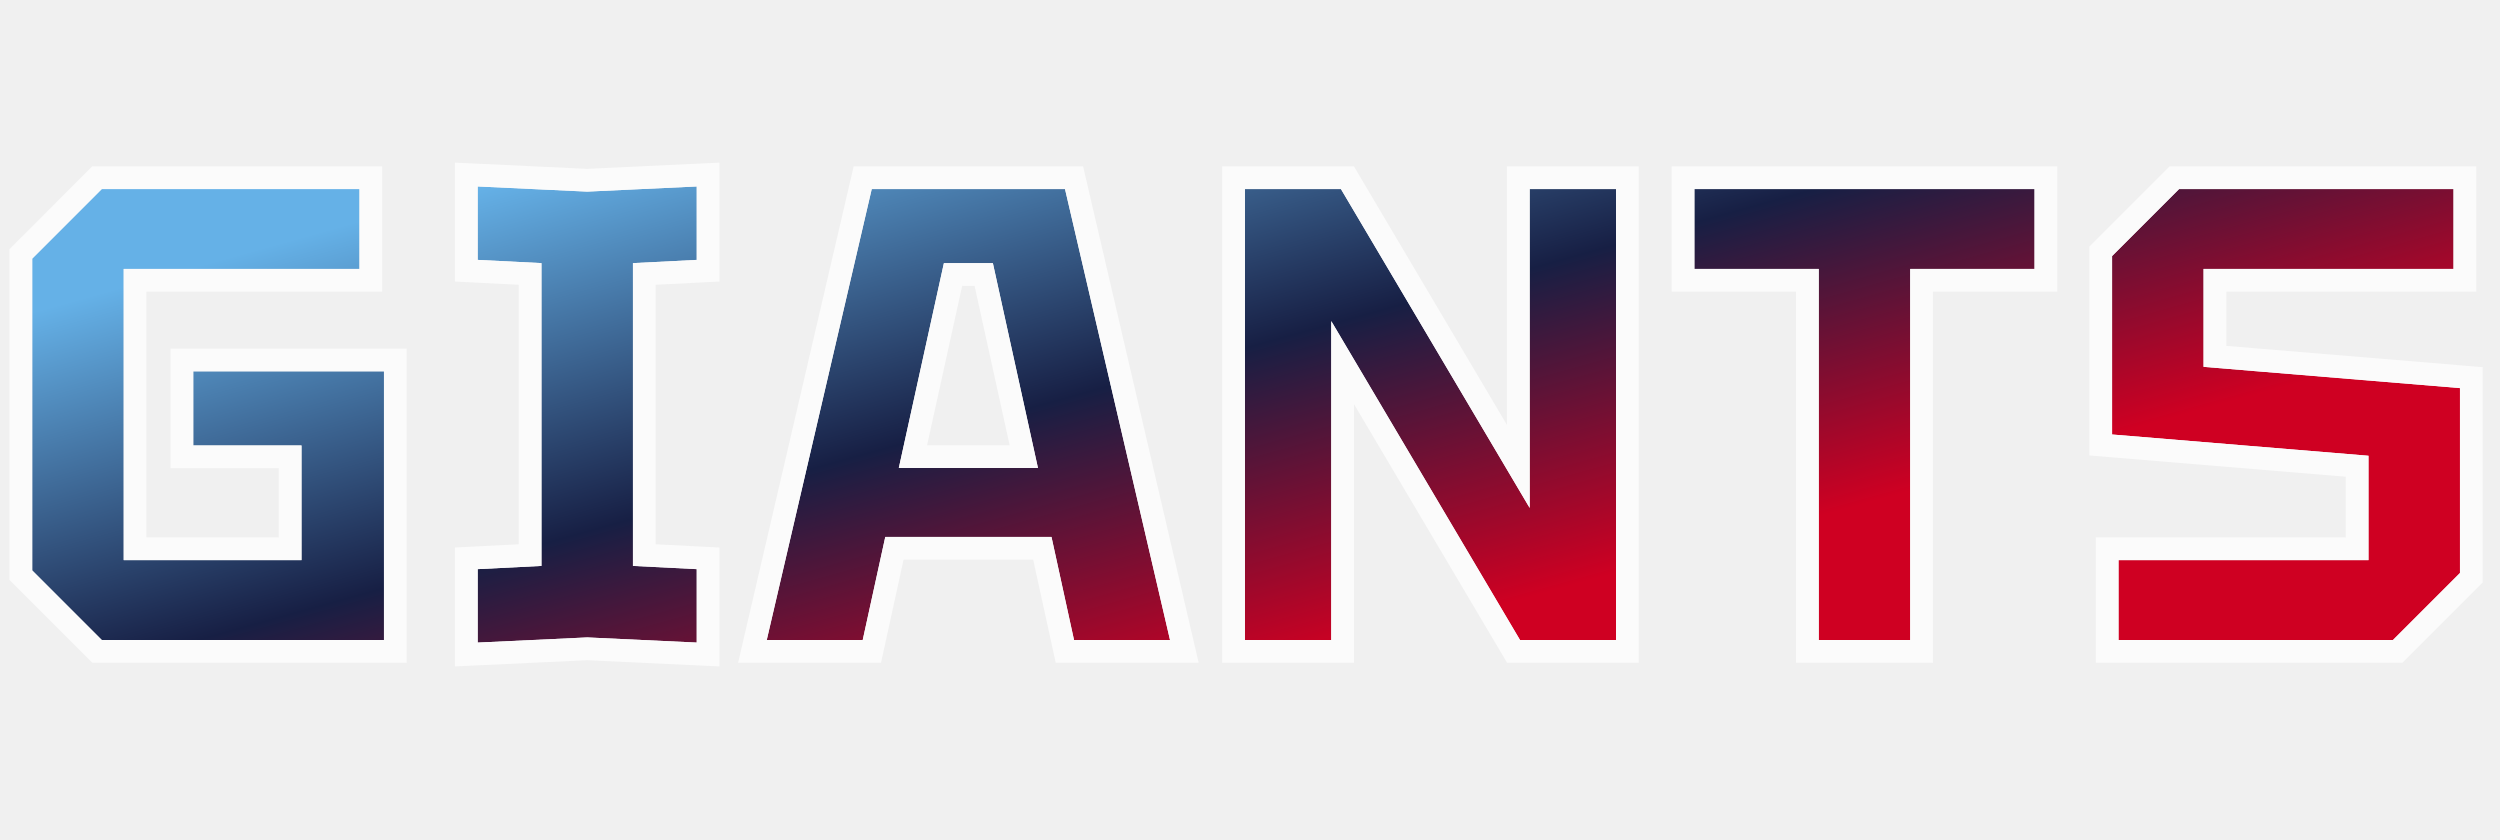
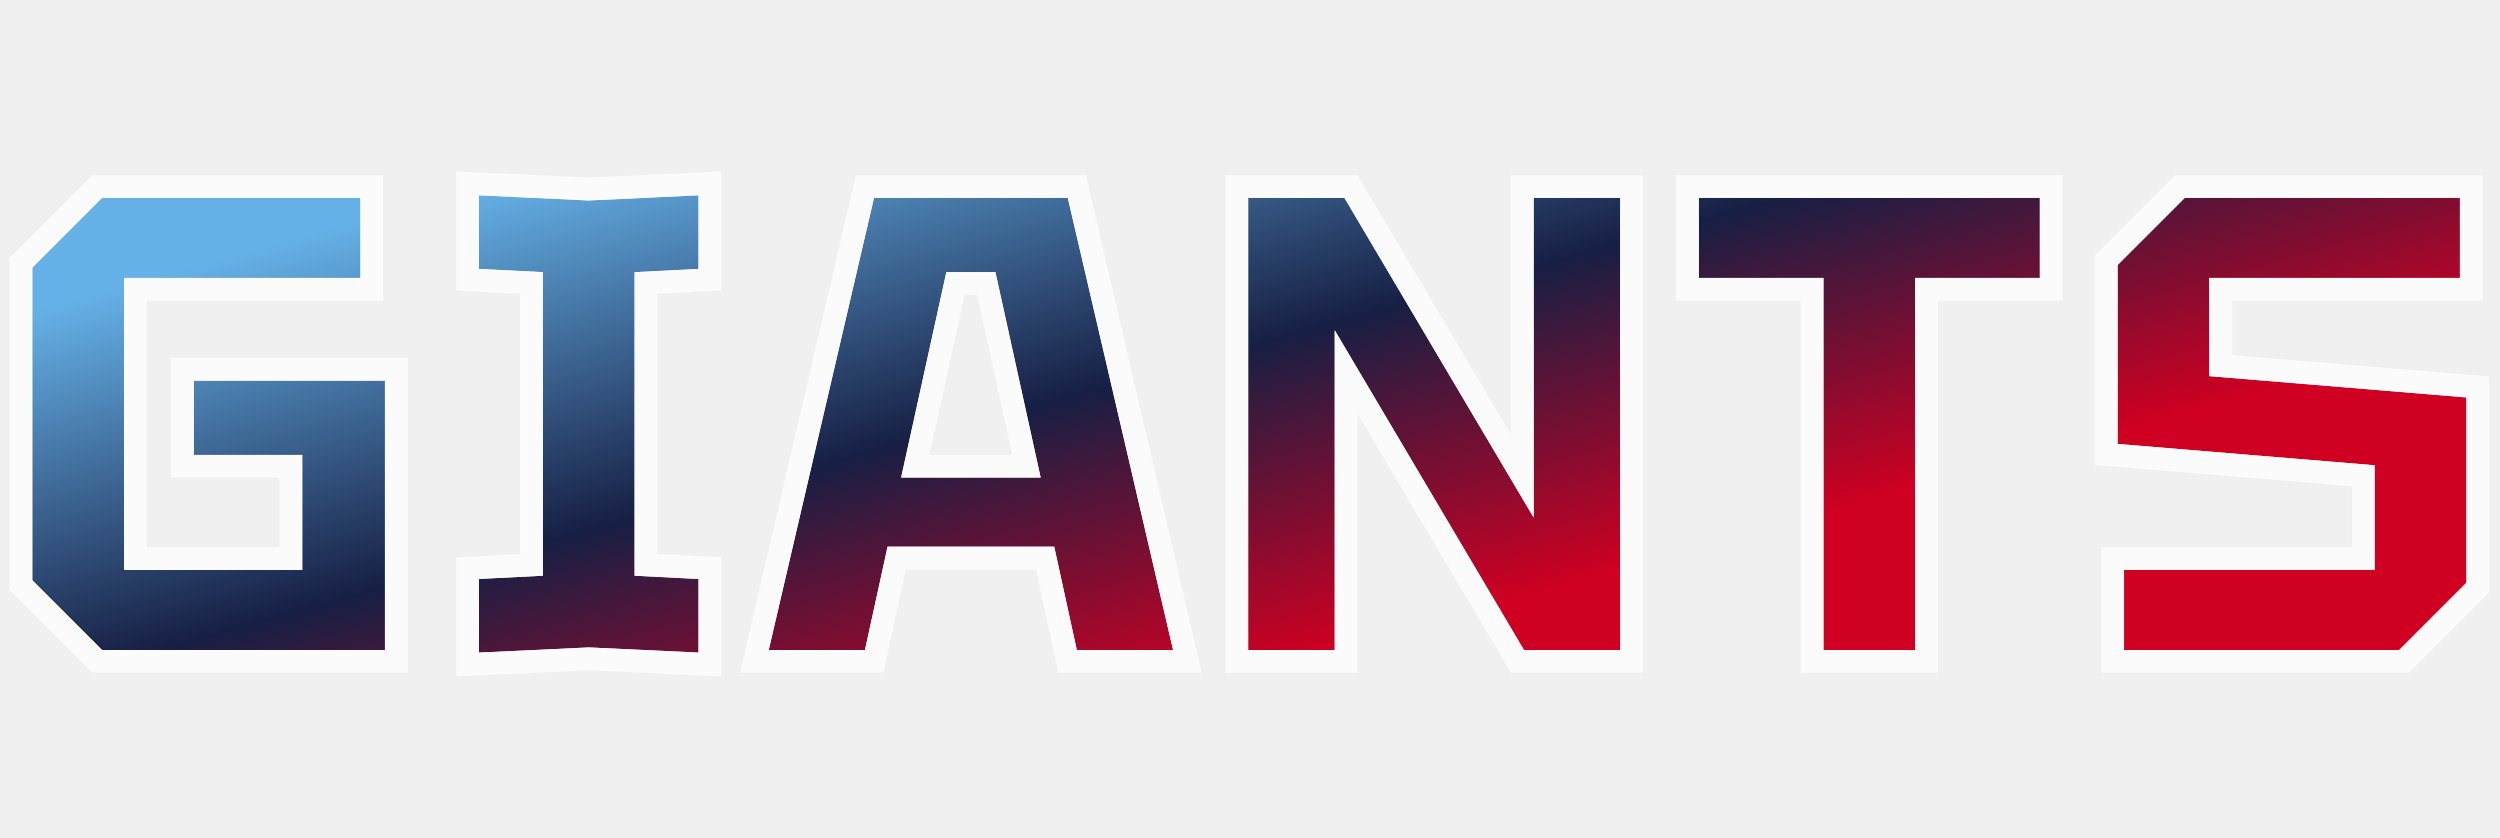
- <svg xmlns="http://www.w3.org/2000/svg" width="125" height="42" viewBox="0 0 125 42" fill="none">
-   <mask id="path-1-outside-1_6494_33528" maskUnits="userSpaceOnUse" x="0" y="8" width="125" height="26" fill="black">
-     <rect fill="white" y="8" width="125" height="26" />
-     <path d="M1.611 28.521V12.931L5.089 9.452H17.974V13.446H6.185V28.006H15.075V22.272H9.663V18.568H19.198V32H5.089L1.611 28.521ZM23.884 32.129V28.457L27.073 28.296V13.156L23.884 12.995V9.323L29.36 9.581L34.836 9.323V12.995L31.647 13.156V28.296L34.836 28.457V32.129L29.36 31.871L23.884 32.129ZM38.337 32L43.587 9.452H53.25L58.501 32H53.701L52.574 26.846H44.264L43.136 32H38.337ZM44.94 23.4H51.898L49.643 13.156H47.195L44.94 23.4ZM62.247 32V9.452H67.046L76.484 25.397V9.452H80.8V32H76.001L66.563 16.055V32H62.247ZM90.937 32V13.446H84.72V9.452H101.727V13.446H95.511V32H90.937ZM105.926 32V28.006H118.424V22.788L105.604 21.725V12.802L108.954 9.452H122.676V13.446H110.178V18.343L122.998 19.405V28.65L119.648 32H105.926Z" />
+ <svg xmlns="http://www.w3.org/2000/svg" width="200" height="67" fill="none" viewBox="0 0 200 67">
+   <mask id="b" width="200" height="42" x="0" y="13" fill="#000" maskUnits="userSpaceOnUse">
+     <path fill="#fff" d="M0 13h200v42H0z" />
+     <path d="M2.584 46.42V21.41l5.58-5.58h20.669v6.407H9.92v23.356h14.261v-9.198h-8.68v-5.942h15.294V52H8.164zm35.73 5.787v-5.89l5.115-.26V21.773l-5.115-.258v-5.89l8.784.412 8.784-.413v5.89l-5.115.259v24.286l5.115.258v5.89l-8.784-.413zM61.498 52l8.423-36.17h15.501L93.845 52h-7.7l-1.808-8.267H71.006L69.197 52zm10.593-13.796h11.161l-3.617-16.432h-3.927zM99.854 52V15.83h7.699l15.14 25.577V15.83h6.924V52h-7.699l-15.14-25.577V52zm46.023 0V22.237h-9.972V15.83h27.282v6.407h-9.972V52zm24.046 0v-6.407h20.049v-8.371l-20.565-1.705V21.204l5.373-5.374h22.013v6.407h-20.049v7.854l20.565 1.705v14.83L191.935 52z" />
  </mask>
-   <path d="M1.611 28.521V12.931L5.089 9.452H17.974V13.446H6.185V28.006H15.075V22.272H9.663V18.568H19.198V32H5.089L1.611 28.521ZM23.884 32.129V28.457L27.073 28.296V13.156L23.884 12.995V9.323L29.36 9.581L34.836 9.323V12.995L31.647 13.156V28.296L34.836 28.457V32.129L29.36 31.871L23.884 32.129ZM38.337 32L43.587 9.452H53.25L58.501 32H53.701L52.574 26.846H44.264L43.136 32H38.337ZM44.94 23.4H51.898L49.643 13.156H47.195L44.94 23.4ZM62.247 32V9.452H67.046L76.484 25.397V9.452H80.8V32H76.001L66.563 16.055V32H62.247ZM90.937 32V13.446H84.72V9.452H101.727V13.446H95.511V32H90.937ZM105.926 32V28.006H118.424V22.788L105.604 21.725V12.802L108.954 9.452H122.676V13.446H110.178V18.343L122.998 19.405V28.65L119.648 32H105.926Z" fill="url(#paint0_linear_6494_33528)" />
-   <path d="M1.611 28.521H0.474V28.992L0.807 29.325L1.611 28.521ZM1.611 12.931L0.807 12.127L0.474 12.46V12.931H1.611ZM5.089 9.452V8.315H4.618L4.285 8.648L5.089 9.452ZM17.974 9.452H19.111V8.315H17.974V9.452ZM17.974 13.446V14.583H19.111V13.446H17.974ZM6.185 13.446V12.31H5.048V13.446H6.185ZM6.185 28.006H5.048V29.143H6.185V28.006ZM15.075 28.006V29.143H16.212V28.006H15.075ZM15.075 22.272H16.212V21.135H15.075V22.272ZM9.663 22.272H8.526V23.409H9.663V22.272ZM9.663 18.568V17.431H8.526V18.568H9.663ZM19.198 18.568H20.335V17.431H19.198V18.568ZM19.198 32V33.137H20.335V32H19.198ZM5.089 32L4.285 32.804L4.618 33.137H5.089V32ZM1.611 28.521H2.747V12.931H1.611H0.474V28.521H1.611ZM1.611 12.931L2.414 13.735L5.893 10.256L5.089 9.452L4.285 8.648L0.807 12.127L1.611 12.931ZM5.089 9.452V10.589H17.974V9.452V8.315H5.089V9.452ZM17.974 9.452H16.837V13.446H17.974H19.111V9.452H17.974ZM17.974 13.446V12.31H6.185V13.446V14.583H17.974V13.446ZM6.185 13.446H5.048V28.006H6.185H7.321V13.446H6.185ZM6.185 28.006V29.143H15.075V28.006V26.869H6.185V28.006ZM15.075 28.006H16.212V22.272H15.075H13.938V28.006H15.075ZM15.075 22.272V21.135H9.663V22.272V23.409H15.075V22.272ZM9.663 22.272H10.8V18.568H9.663H8.526V22.272H9.663ZM9.663 18.568V19.705H19.198V18.568V17.431H9.663V18.568ZM19.198 18.568H18.061V32H19.198H20.335V18.568H19.198ZM19.198 32V30.863H5.089V32V33.137H19.198V32ZM5.089 32L5.893 31.196L2.414 27.717L1.611 28.521L0.807 29.325L4.285 32.804L5.089 32ZM23.884 32.129H22.747V33.321L23.937 33.264L23.884 32.129ZM23.884 28.457L23.827 27.321L22.747 27.376V28.457H23.884ZM27.073 28.296L27.13 29.431L28.21 29.377V28.296H27.073ZM27.073 13.156H28.21V12.076L27.13 12.021L27.073 13.156ZM23.884 12.995H22.747V14.076L23.827 14.131L23.884 12.995ZM23.884 9.323L23.937 8.188L22.747 8.132V9.323H23.884ZM29.36 9.581L29.306 10.717L29.36 10.719L29.413 10.717L29.36 9.581ZM34.836 9.323H35.973V8.132L34.782 8.188L34.836 9.323ZM34.836 12.995L34.893 14.131L35.973 14.076V12.995H34.836ZM31.647 13.156L31.59 12.021L30.51 12.076V13.156H31.647ZM31.647 28.296H30.51V29.377L31.59 29.431L31.647 28.296ZM34.836 28.457H35.973V27.376L34.893 27.321L34.836 28.457ZM34.836 32.129L34.782 33.264L35.973 33.321V32.129H34.836ZM29.36 31.871L29.413 30.736L29.36 30.733L29.306 30.736L29.36 31.871ZM23.884 32.129H25.021V28.457H23.884H22.747V32.129H23.884ZM23.884 28.457L23.941 29.592L27.13 29.431L27.073 28.296L27.015 27.16L23.827 27.321L23.884 28.457ZM27.073 28.296H28.21V13.156H27.073H25.936V28.296H27.073ZM27.073 13.156L27.13 12.021L23.941 11.86L23.884 12.995L23.827 14.131L27.015 14.292L27.073 13.156ZM23.884 12.995H25.021V9.323H23.884H22.747V12.995H23.884ZM23.884 9.323L23.831 10.459L29.306 10.717L29.36 9.581L29.413 8.446L23.937 8.188L23.884 9.323ZM29.36 9.581L29.413 10.717L34.889 10.459L34.836 9.323L34.782 8.188L29.306 8.446L29.36 9.581ZM34.836 9.323H33.699V12.995H34.836H35.973V9.323H34.836ZM34.836 12.995L34.778 11.86L31.59 12.021L31.647 13.156L31.704 14.292L34.893 14.131L34.836 12.995ZM31.647 13.156H30.51V28.296H31.647H32.784V13.156H31.647ZM31.647 28.296L31.59 29.431L34.778 29.592L34.836 28.457L34.893 27.321L31.704 27.16L31.647 28.296ZM34.836 28.457H33.699V32.129H34.836H35.973V28.457H34.836ZM34.836 32.129L34.889 30.993L29.413 30.736L29.36 31.871L29.306 33.007L34.782 33.264L34.836 32.129ZM29.36 31.871L29.306 30.736L23.831 30.993L23.884 32.129L23.937 33.264L29.413 33.007L29.36 31.871ZM38.337 32L37.229 31.742L36.905 33.137H38.337V32ZM43.587 9.452V8.315H42.684L42.48 9.194L43.587 9.452ZM53.25 9.452L54.358 9.194L54.153 8.315H53.25V9.452ZM58.501 32V33.137H59.933L59.608 31.742L58.501 32ZM53.701 32L52.591 32.243L52.786 33.137H53.701V32ZM52.574 26.846L53.684 26.603L53.489 25.709H52.574V26.846ZM44.264 26.846V25.709H43.348L43.153 26.603L44.264 26.846ZM43.136 32V33.137H44.051L44.247 32.243L43.136 32ZM44.94 23.4L43.83 23.155L43.526 24.537H44.94V23.4ZM51.898 23.4V24.537H53.312L53.008 23.155L51.898 23.4ZM49.643 13.156L50.753 12.912L50.557 12.02H49.643V13.156ZM47.195 13.156V12.02H46.281L46.084 12.912L47.195 13.156ZM38.337 32L39.444 32.258L44.694 9.71L43.587 9.452L42.48 9.194L37.229 31.742L38.337 32ZM43.587 9.452V10.589H53.25V9.452V8.315H43.587V9.452ZM53.25 9.452L52.143 9.71L57.394 32.258L58.501 32L59.608 31.742L54.358 9.194L53.25 9.452ZM58.501 32V30.863H53.701V32V33.137H58.501V32ZM53.701 32L54.812 31.757L53.684 26.603L52.574 26.846L51.463 27.089L52.591 32.243L53.701 32ZM52.574 26.846V25.709H44.264V26.846V27.983H52.574V26.846ZM44.264 26.846L43.153 26.603L42.026 31.757L43.136 32L44.247 32.243L45.374 27.089L44.264 26.846ZM43.136 32V30.863H38.337V32V33.137H43.136V32ZM44.94 23.4V24.537H51.898V23.4V22.263H44.94V23.4ZM51.898 23.4L53.008 23.155L50.753 12.912L49.643 13.156L48.532 13.401L50.787 23.644L51.898 23.4ZM49.643 13.156V12.02H47.195V13.156V14.293H49.643V13.156ZM47.195 13.156L46.084 12.912L43.83 23.155L44.94 23.4L46.05 23.644L48.305 13.401L47.195 13.156ZM62.247 32H61.11V33.137H62.247V32ZM62.247 9.452V8.315H61.11V9.452H62.247ZM67.046 9.452L68.025 8.873L67.694 8.315H67.046V9.452ZM76.484 25.397L75.506 25.976L77.621 29.549V25.397H76.484ZM76.484 9.452V8.315H75.347V9.452H76.484ZM80.8 9.452H81.937V8.315H80.8V9.452ZM80.8 32V33.137H81.937V32H80.8ZM76.001 32L75.023 32.579L75.353 33.137H76.001V32ZM66.563 16.055L67.541 15.476L65.426 11.903V16.055H66.563ZM66.563 32V33.137H67.7V32H66.563ZM62.247 32H63.384V9.452H62.247H61.11V32H62.247ZM62.247 9.452V10.589H67.046V9.452V8.315H62.247V9.452ZM67.046 9.452L66.068 10.031L75.506 25.976L76.484 25.397L77.462 24.818L68.025 8.873L67.046 9.452ZM76.484 25.397H77.621V9.452H76.484H75.347V25.397H76.484ZM76.484 9.452V10.589H80.8V9.452V8.315H76.484V9.452ZM80.8 9.452H79.663V32H80.8H81.937V9.452H80.8ZM80.8 32V30.863H76.001V32V33.137H80.8V32ZM76.001 32L76.979 31.421L67.541 15.476L66.563 16.055L65.585 16.635L75.023 32.579L76.001 32ZM66.563 16.055H65.426V32H66.563H67.7V16.055H66.563ZM66.563 32V30.863H62.247V32V33.137H66.563V32ZM90.937 32H89.8V33.137H90.937V32ZM90.937 13.446H92.074V12.31H90.937V13.446ZM84.72 13.446H83.583V14.583H84.72V13.446ZM84.72 9.452V8.315H83.583V9.452H84.72ZM101.727 9.452H102.864V8.315H101.727V9.452ZM101.727 13.446V14.583H102.864V13.446H101.727ZM95.511 13.446V12.31H94.374V13.446H95.511ZM95.511 32V33.137H96.648V32H95.511ZM90.937 32H92.074V13.446H90.937H89.8V32H90.937ZM90.937 13.446V12.31H84.72V13.446V14.583H90.937V13.446ZM84.72 13.446H85.857V9.452H84.72H83.583V13.446H84.72ZM84.72 9.452V10.589H101.727V9.452V8.315H84.72V9.452ZM101.727 9.452H100.591V13.446H101.727H102.864V9.452H101.727ZM101.727 13.446V12.31H95.511V13.446V14.583H101.727V13.446ZM95.511 13.446H94.374V32H95.511H96.648V13.446H95.511ZM95.511 32V30.863H90.937V32V33.137H95.511V32ZM105.926 32H104.79V33.137H105.926V32ZM105.926 28.006V26.869H104.79V28.006H105.926ZM118.424 28.006V29.143H119.561V28.006H118.424ZM118.424 22.788H119.561V21.741L118.518 21.655L118.424 22.788ZM105.604 21.725H104.468V22.771L105.51 22.858L105.604 21.725ZM105.604 12.802L104.801 11.998L104.468 12.331V12.802H105.604ZM108.954 9.452V8.315H108.483L108.15 8.648L108.954 9.452ZM122.676 9.452H123.813V8.315H122.676V9.452ZM122.676 13.446V14.583H123.813V13.446H122.676ZM110.178 13.446V12.31H109.041V13.446H110.178ZM110.178 18.343H109.041V19.389L110.084 19.476L110.178 18.343ZM122.998 19.405H124.135V18.359L123.092 18.273L122.998 19.405ZM122.998 28.65L123.802 29.454L124.135 29.121V28.65H122.998ZM119.648 32V33.137H120.119L120.452 32.804L119.648 32ZM105.926 32H107.063V28.006H105.926H104.79V32H105.926ZM105.926 28.006V29.143H118.424V28.006V26.869H105.926V28.006ZM118.424 28.006H119.561V22.788H118.424H117.288V28.006H118.424ZM118.424 22.788L118.518 21.655L105.698 20.592L105.604 21.725L105.51 22.858L118.33 23.921L118.424 22.788ZM105.604 21.725H106.741V12.802H105.604H104.468V21.725H105.604ZM105.604 12.802L106.408 13.606L109.758 10.256L108.954 9.452L108.15 8.648L104.801 11.998L105.604 12.802ZM108.954 9.452V10.589H122.676V9.452V8.315H108.954V9.452ZM122.676 9.452H121.539V13.446H122.676H123.813V9.452H122.676ZM122.676 13.446V12.31H110.178V13.446V14.583H122.676V13.446ZM110.178 13.446H109.041V18.343H110.178H111.315V13.446H110.178ZM110.178 18.343L110.084 19.476L122.904 20.538L122.998 19.405L123.092 18.273L110.272 17.209L110.178 18.343ZM122.998 19.405H121.861V28.65H122.998H124.135V19.405H122.998ZM122.998 28.65L122.194 27.846L118.845 31.196L119.648 32L120.452 32.804L123.802 29.454L122.998 28.65ZM119.648 32V30.863H105.926V32V33.137H119.648V32Z" fill="#FBFBFB" mask="url(#path-1-outside-1_6494_33528)" />
+   <path fill="url(#a)" d="M2.584 46.42V21.41l5.58-5.58h20.669v6.407H9.92v23.356h14.261v-9.198h-8.68v-5.942h15.294V52H8.164zm35.73 5.787v-5.89l5.115-.26V21.773l-5.115-.258v-5.89l8.784.412 8.784-.413v5.89l-5.115.259v24.286l5.115.258v5.89l-8.784-.413zM61.498 52l8.423-36.17h15.501L93.845 52h-7.7l-1.808-8.267H71.006L69.197 52zm10.593-13.796h11.161l-3.617-16.432h-3.927zM99.854 52V15.83h7.699l15.14 25.577V15.83h6.924V52h-7.699l-15.14-25.577V52zm46.023 0V22.237h-9.972V15.83h27.282v6.407h-9.972V52zm24.046 0v-6.407h20.049v-8.371l-20.565-1.705V21.204l5.373-5.374h22.013v6.407h-20.049v7.854l20.565 1.705v14.83L191.935 52z" />
+   <path fill="#FBFBFB" d="M2.584 46.42H.76v.755l.534.534zm0-25.01-1.29-1.29-.534.535v.755zm5.58-5.58v-1.824H7.41l-.534.534zm20.669 0h1.824v-1.824h-1.824zm0 6.407v1.824h1.824v-1.824zm-18.912 0v-1.824H8.097v1.824zm0 23.356H8.097v1.823h1.824zm14.261 0v1.823h1.824v-1.823zm0-9.198h1.824v-1.824h-1.824zm-8.68 0h-1.824v1.824H15.5zm0-5.942v-1.824h-1.824v1.824zm15.294 0h1.824v-1.824h-1.824zm0 21.547v1.824h1.824V52zM8.164 52l-1.29 1.29.535.534h.755zm-5.58-5.58h1.823V21.41H.76v25.01zm0-25.01 1.29 1.29 5.58-5.58-1.29-1.29-1.29-1.29-5.58 5.58zm5.58-5.58v1.824h20.669v-3.648H8.164zm20.669 0h-1.824v6.407h3.648V15.83zm0 6.407v-1.824H9.92v3.648h18.912zm-18.912 0H8.097v23.356h3.648V22.237zm0 23.356v1.823h14.261V43.77H9.921zm14.261 0h1.824v-9.198H22.36v9.198zm0-9.198v-1.824h-8.68v3.648h8.68zm-8.68 0h1.823v-5.942h-3.647v5.942zm0-5.942v1.824h15.294v-3.648H15.502zm15.294 0h-1.823V52h3.647V30.453zm0 21.547v-1.824H8.164v3.648h22.632zM8.164 52l1.29-1.29-5.58-5.58-1.29 1.29-1.29 1.289 5.58 5.58zm30.15.207H36.49v1.911l1.91-.09zm0-5.89-.092-1.822-1.732.087v1.734zm5.115-.26.092 1.822 1.732-.087v-1.734zm0-24.285h1.824v-1.734l-1.732-.087zm-5.115-.258H36.49v1.734l1.732.087zm0-5.89L38.4 13.8l-1.91-.09v1.912zm8.784.412-.086 1.822.086.004.086-.004zm8.784-.413h1.824v-1.912l-1.91.09zm0 5.89.092 1.822 1.732-.087v-1.734zm-5.115.259-.092-1.821-1.732.087v1.734zm0 24.286h-1.824v1.734l1.732.087zm5.115.258h1.824v-1.734l-1.732-.087zm0 5.89-.086 1.822 1.91.09v-1.911zm-8.784-.413.086-1.821-.086-.004-.086.004zm-8.784.414h1.824v-5.89H36.49v5.89zm0-5.89.092 1.82 5.115-.258-.092-1.821-.092-1.822-5.115.259zm5.115-.26h1.824V21.773h-3.647v24.286zm0-24.285.092-1.821-5.115-.259-.092 1.822-.092 1.821 5.115.258zm-5.115-.258h1.824v-5.89H36.49v5.89zm0-5.89-.086 1.82 8.784.414.086-1.822.086-1.821L38.4 13.8zm8.784.412.086 1.822 8.784-.413-.086-1.822-.086-1.822-8.784.414zm8.784-.413H54.06v5.89h3.647v-5.89zm0 5.89-.092-1.82-5.115.258.092 1.821.092 1.821 5.115-.258zm-5.115.259h-1.824v24.286h3.647V21.772zm0 24.286-.092 1.821 5.115.259.092-1.822.092-1.821-5.115-.259zm5.115.258H54.06v5.89h3.647v-5.89zm0 5.89.086-1.821-8.784-.413-.086 1.821-.086 1.822 8.784.413zm-8.784-.413-.086-1.821-8.784.413.086 1.822.086 1.821 8.784-.413zm14.4.207-1.776-.414-.52 2.238h2.296zm8.423-36.17v-1.824h-1.448l-.329 1.41zm15.501 0 1.776-.414-.328-1.41h-1.448zM93.845 52v1.824h2.297l-.521-2.238zm-7.7 0-1.78.39.313 1.434h1.468zm-1.808-8.267 1.782-.39-.314-1.434h-1.468zm-13.331 0v-1.824h-1.468l-.314 1.434zM69.197 52v1.824h1.468l.314-1.434zm2.894-13.796-1.781-.392-.488 2.215h2.269zm11.161 0v1.823h2.269l-.488-2.215zm-3.617-16.432 1.781-.392-.315-1.432h-1.466zm-3.927 0v-1.824h-1.466l-.315 1.432zM61.498 52l1.776.414 8.423-36.17-1.776-.414-1.777-.414-8.422 36.17zm8.423-36.17v1.824h15.501v-3.648H69.921zm15.501 0-1.776.413 8.423 36.17L93.845 52l1.776-.414-8.423-36.17zM93.845 52v-1.824h-7.7v3.648h7.7zm-7.7 0 1.782-.39-1.808-8.267-1.782.39-1.781.39 1.808 8.267zm-1.808-8.267v-1.824H71.006v3.647h13.331zm-13.331 0-1.782-.39-1.808 8.267 1.781.39 1.782.39 1.808-8.268zM69.197 52v-1.824h-7.699v3.648h7.7zm2.894-13.796v1.823h11.161V36.38H72.091zm11.161 0 1.781-.392-3.617-16.432-1.781.392-1.781.392 3.617 16.432zm-3.617-16.432v-1.824h-3.927v3.648h3.927zm-3.927 0-1.781-.392-3.617 16.432 1.781.392 1.781.392 3.617-16.432zM99.854 52H98.03v1.824h1.824zm0-36.17v-1.824H98.03v1.824zm7.699 0 1.569-.93-.529-.894h-1.04zm15.14 25.577-1.569.93 3.393 5.732v-6.662zm0-25.577v-1.824h-1.824v1.824zm6.924 0h1.824v-1.824h-1.824zm0 36.17v1.824h1.824V52zm-7.699 0-1.57.929.53.895h1.04zm-15.14-25.577 1.569-.93-3.393-5.732v6.662zm0 25.577v1.824h1.824V52zm-6.924 0h1.824V15.83H98.03V52zm0-36.17v1.824h7.699v-3.648h-7.699zm7.699 0-1.569.929 15.14 25.577 1.569-.929 1.569-.929-15.14-25.577zm15.14 25.577h1.824V15.83h-3.648v25.577zm0-25.577v1.824h6.924v-3.648h-6.924zm6.924 0h-1.824V52h3.648V15.83zm0 36.17v-1.824h-7.699v3.648h7.699zm-7.699 0 1.569-.929-15.14-25.577-1.569.928-1.569.93 15.139 25.577zm-15.14-25.577h-1.824V52h3.648V26.423zm0 25.577v-1.824h-6.924v3.648h6.924zm39.099 0h-1.823v1.824h1.823zm0-29.763h1.824v-1.824h-1.824zm-9.972 0h-1.824v1.824h1.824zm0-6.407v-1.824h-1.824v1.824zm27.282 0h1.824v-1.824h-1.824zm0 6.407v1.824h1.824v-1.824zm-9.972 0v-1.824h-1.824v1.824zm0 29.763v1.824h1.823V52zm-7.338 0h1.824V22.237h-3.647V52zm0-29.763v-1.824h-9.972v3.648h9.972zm-9.972 0h1.823V15.83h-3.647v6.407zm0-6.407v1.824h27.282v-3.648h-27.282zm27.282 0h-1.823v6.407h3.647V15.83zm0 6.407v-1.824h-9.972v3.648h9.972zm-9.972 0h-1.824V52h3.647V22.237zm0 29.763v-1.824h-7.338v3.648h7.338zm16.708 0H168.1v1.824h1.823zm0-6.407v-1.824H168.1v1.824zm20.049 0v1.823h1.824v-1.823zm0-8.371h1.824v-1.679l-1.673-.139zm-20.565-1.705h-1.824v1.678l1.673.14zm0-14.313-1.29-1.29-.534.534v.756zm5.373-5.374v-1.824h-.755l-.534.534zm22.013 0h1.823v-1.824h-1.823zm0 6.407v1.824h1.823v-1.824zm-20.049 0v-1.824h-1.824v1.824zm0 7.854h-1.824v1.679l1.673.139zm20.565 1.705h1.824v-1.678l-1.673-.14zm0 14.83 1.29 1.29.534-.534v-.756zM191.935 52v1.824h.756l.534-.534zm-22.012 0h1.824v-6.407H168.1V52zm0-6.407v1.823h20.049V43.77h-20.049zm20.049 0h1.824v-8.371h-3.648v8.37zm0-8.371.151-1.818-20.566-1.705-.15 1.818-.151 1.817 20.565 1.705zm-20.565-1.705h1.823V21.204h-3.647v14.313zm0-14.313 1.289 1.29 5.374-5.375-1.29-1.29-1.289-1.289-5.374 5.374zm5.373-5.374v1.824h22.013v-3.648H174.78zm22.013 0h-1.824v6.407h3.647V15.83zm0 6.407v-1.824h-20.049v3.648h20.049zm-20.049 0h-1.824v7.854h3.648v-7.854zm0 7.854-.151 1.818 20.566 1.705.15-1.818.151-1.817-20.565-1.705zm20.565 1.705h-1.823v14.83h3.647v-14.83zm0 14.83-1.289-1.29-5.374 5.374 1.289 1.29 1.29 1.29 5.374-5.374zM191.935 52v-1.824h-22.012v3.648h22.012z" mask="url(#b)" />
  <defs>
-     <linearGradient id="paint0_linear_6494_33528" x1="-7.415" y1="18.128" x2="6.187" y2="66.912" gradientUnits="userSpaceOnUse">
+     <linearGradient id="a" x1="-11.864" x2="9.778" y1="28.919" y2="106.774" gradientUnits="userSpaceOnUse">
      <stop stop-color="#65B1E7" />
-       <stop offset="0.356" stop-color="#171F44" />
-       <stop offset="0.668" stop-color="#CF0022" />
+       <stop offset=".356" stop-color="#171F44" />
+       <stop offset=".668" stop-color="#CF0022" />
    </linearGradient>
  </defs>
</svg>
